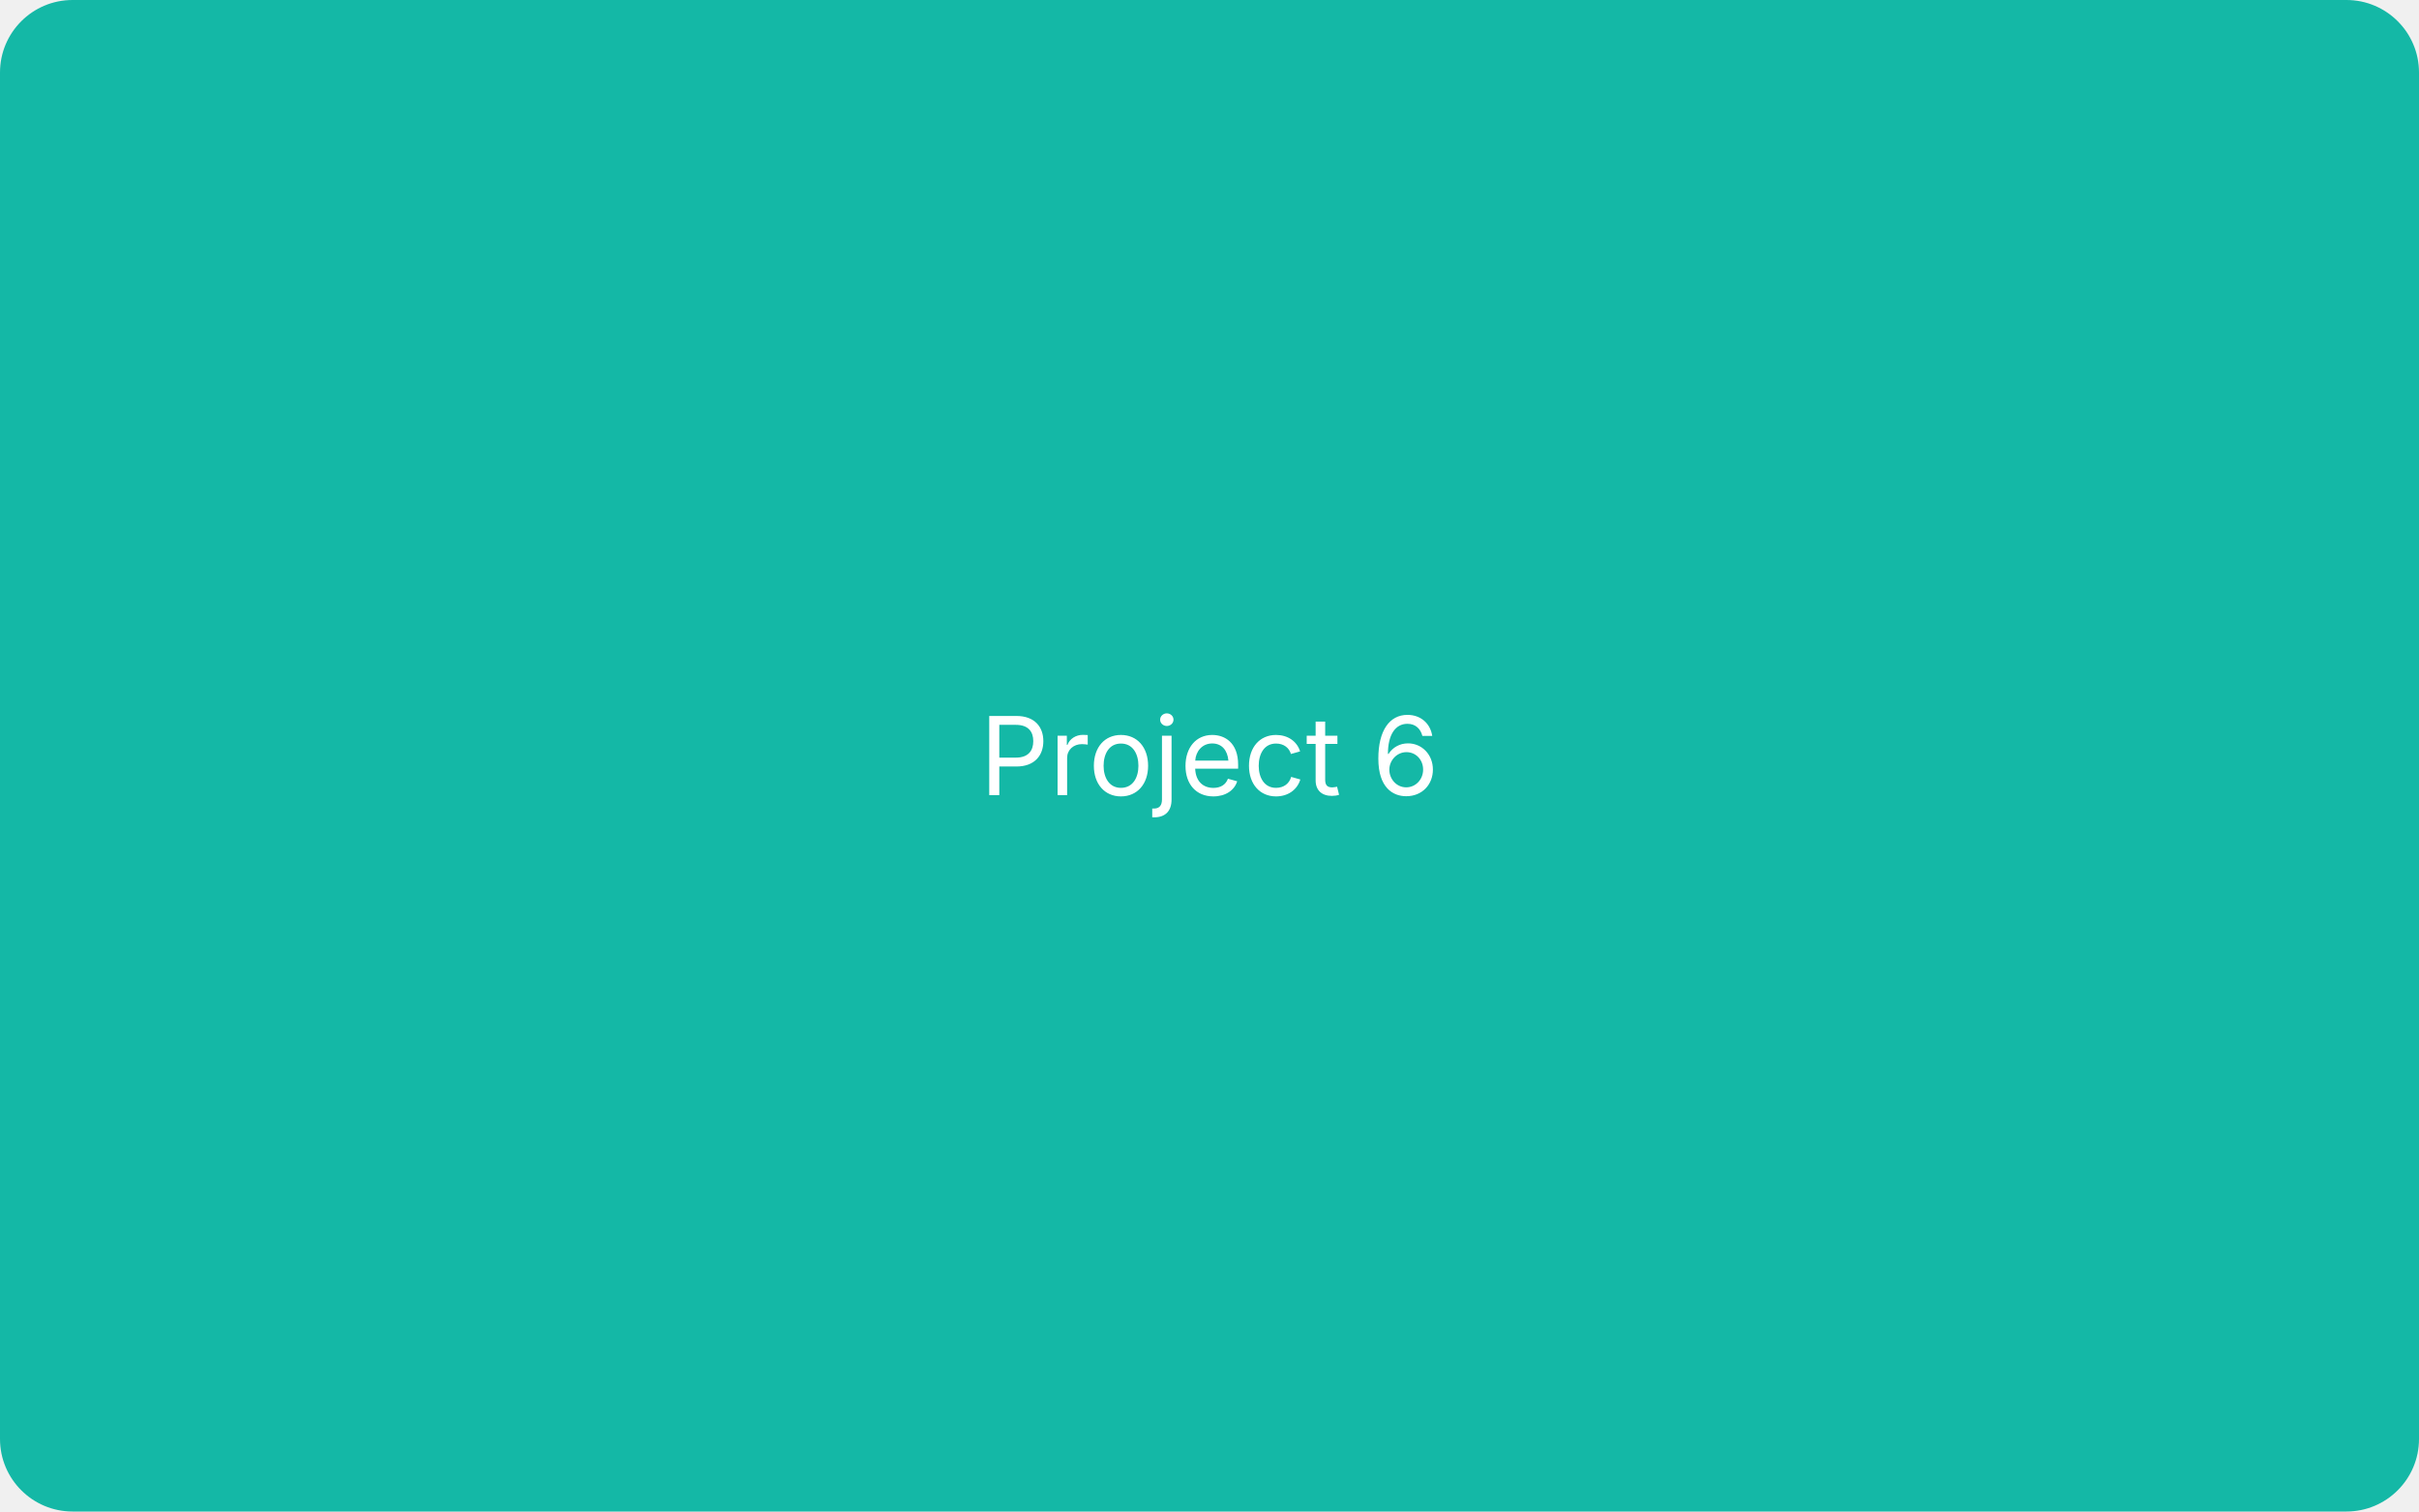
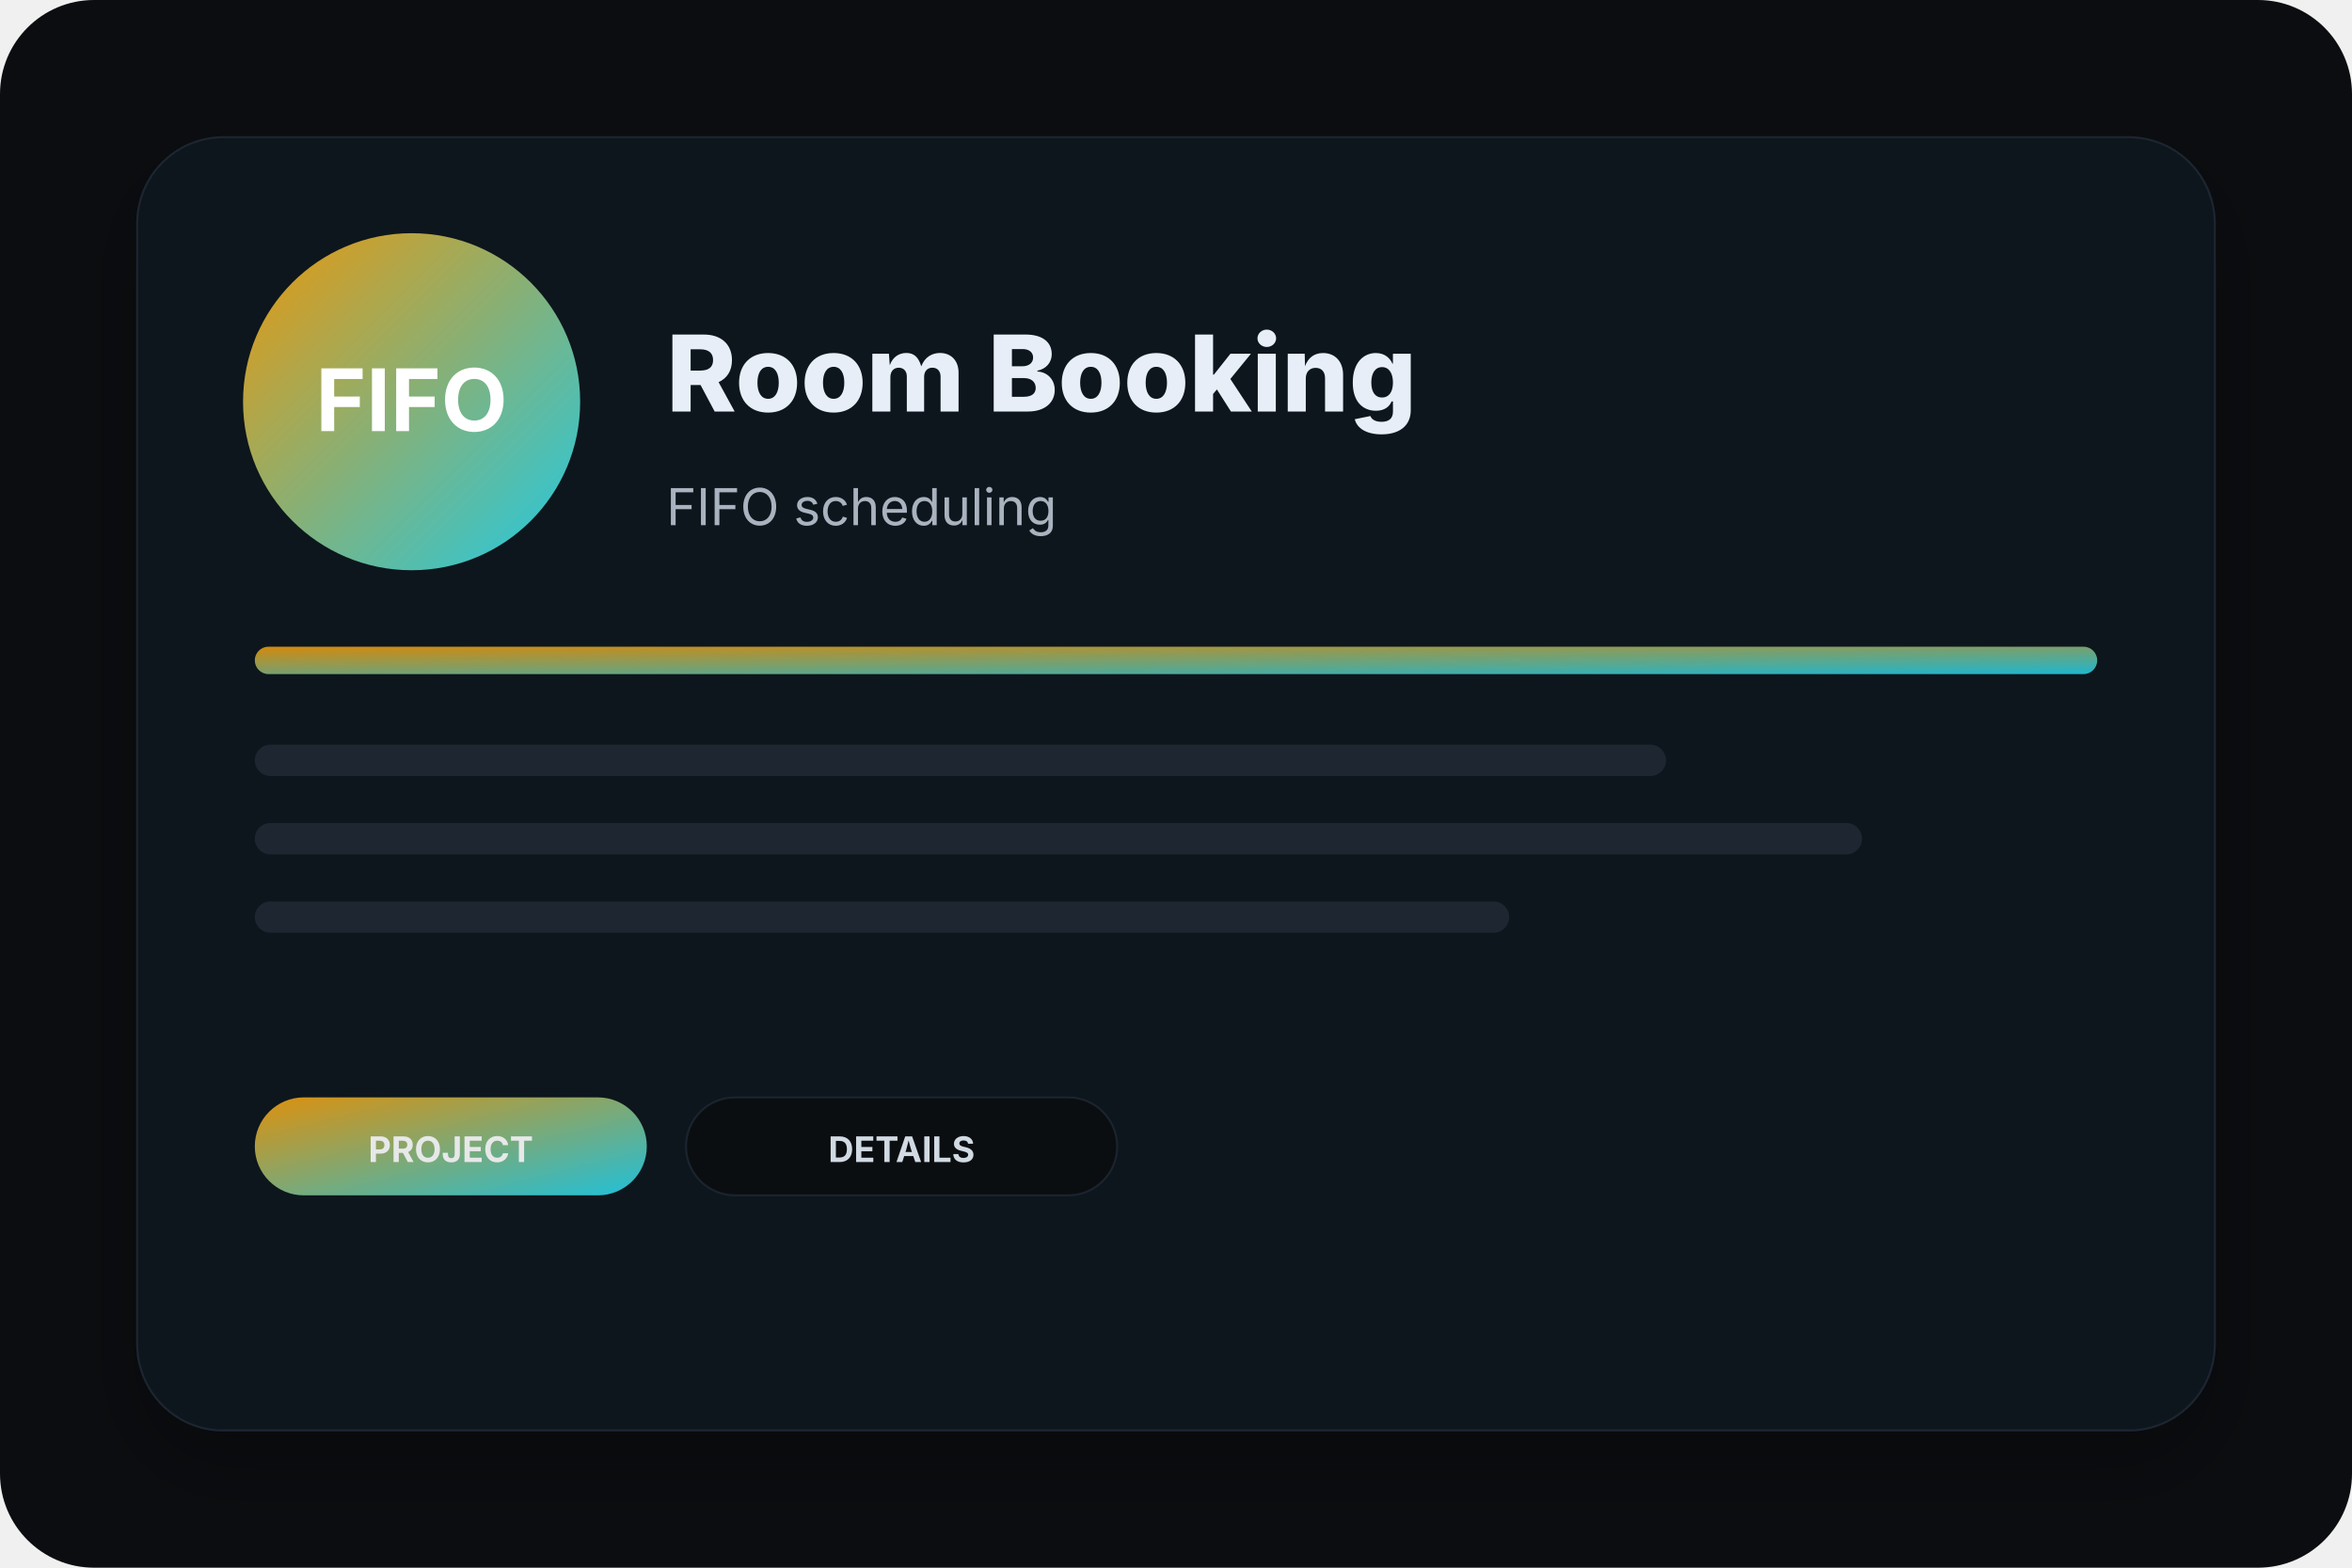
- <svg xmlns="http://www.w3.org/2000/svg" width="800" height="500" viewBox="0 0 800 500">
-   <rect width="800" height="500" rx="24" fill="#14b8a6" />
-   <text x="50%" y="50%" dominant-baseline="middle" text-anchor="middle" font-family="Inter, Arial" font-size="36" fill="white">Project 6</text>
+ <svg xmlns="http://www.w3.org/2000/svg" width="1200" height="800" viewBox="0 0 1200 800">
+   <defs>
+     <linearGradient id="g" x1="0" x2="1" y1="0" y2="1">
+       <stop offset="0" stop-color="#f59e0b" />
+       <stop offset="1" stop-color="#22d3ee" />
+     </linearGradient>
+     <filter id="shadow" x="-20%" y="-20%" width="140%" height="140%">
+       <feDropShadow dx="0" dy="18" stdDeviation="18" flood-color="#000" flood-opacity=".25" />
+     </filter>
+   </defs>
+   <rect width="1200" height="800" rx="48" fill="#0b0d10" />
+   <rect x="70" y="70" width="1060" height="660" rx="44" fill="#11161c" stroke="#1d2631" filter="url(#shadow)" />
+   <circle cx="210" cy="205" r="86" fill="url(#g)" opacity=".95" />
+   <text x="210" y="220" text-anchor="middle" font-size="44" font-family="Inter, Arial, sans-serif" fill="#ffffff" font-weight="700">FIFO</text>
+   <text x="340" y="210" font-size="54" font-family="Inter, Arial, sans-serif" fill="#e7eef7" font-weight="800">Room Booking</text>
+   <text x="340" y="268" font-size="26" font-family="Inter, Arial, sans-serif" fill="#a9b3bf">FIFO scheduling</text>
+   <rect x="130" y="330" width="940" height="14" rx="7" fill="url(#g)" opacity=".85" />
+   <rect x="130" y="380" width="720" height="16" rx="8" fill="#1d2631" />
+   <rect x="130" y="420" width="820" height="16" rx="8" fill="#1d2631" />
+   <rect x="130" y="460" width="640" height="16" rx="8" fill="#1d2631" />
+   <g opacity=".9">
+     <rect x="130" y="560" width="200" height="50" rx="25" fill="url(#g)" />
+     <text x="230" y="593" text-anchor="middle" font-size="18" font-family="Inter, Arial, sans-serif" fill="#ffffff" font-weight="700">PROJECT</text>
+     <rect x="350" y="560" width="220" height="50" rx="25" fill="#0b0d10" stroke="#1d2631" />
+     <text x="460" y="593" text-anchor="middle" font-size="18" font-family="Inter, Arial, sans-serif" fill="#e7eef7" font-weight="700">DETAILS</text>
+   </g>
</svg>
